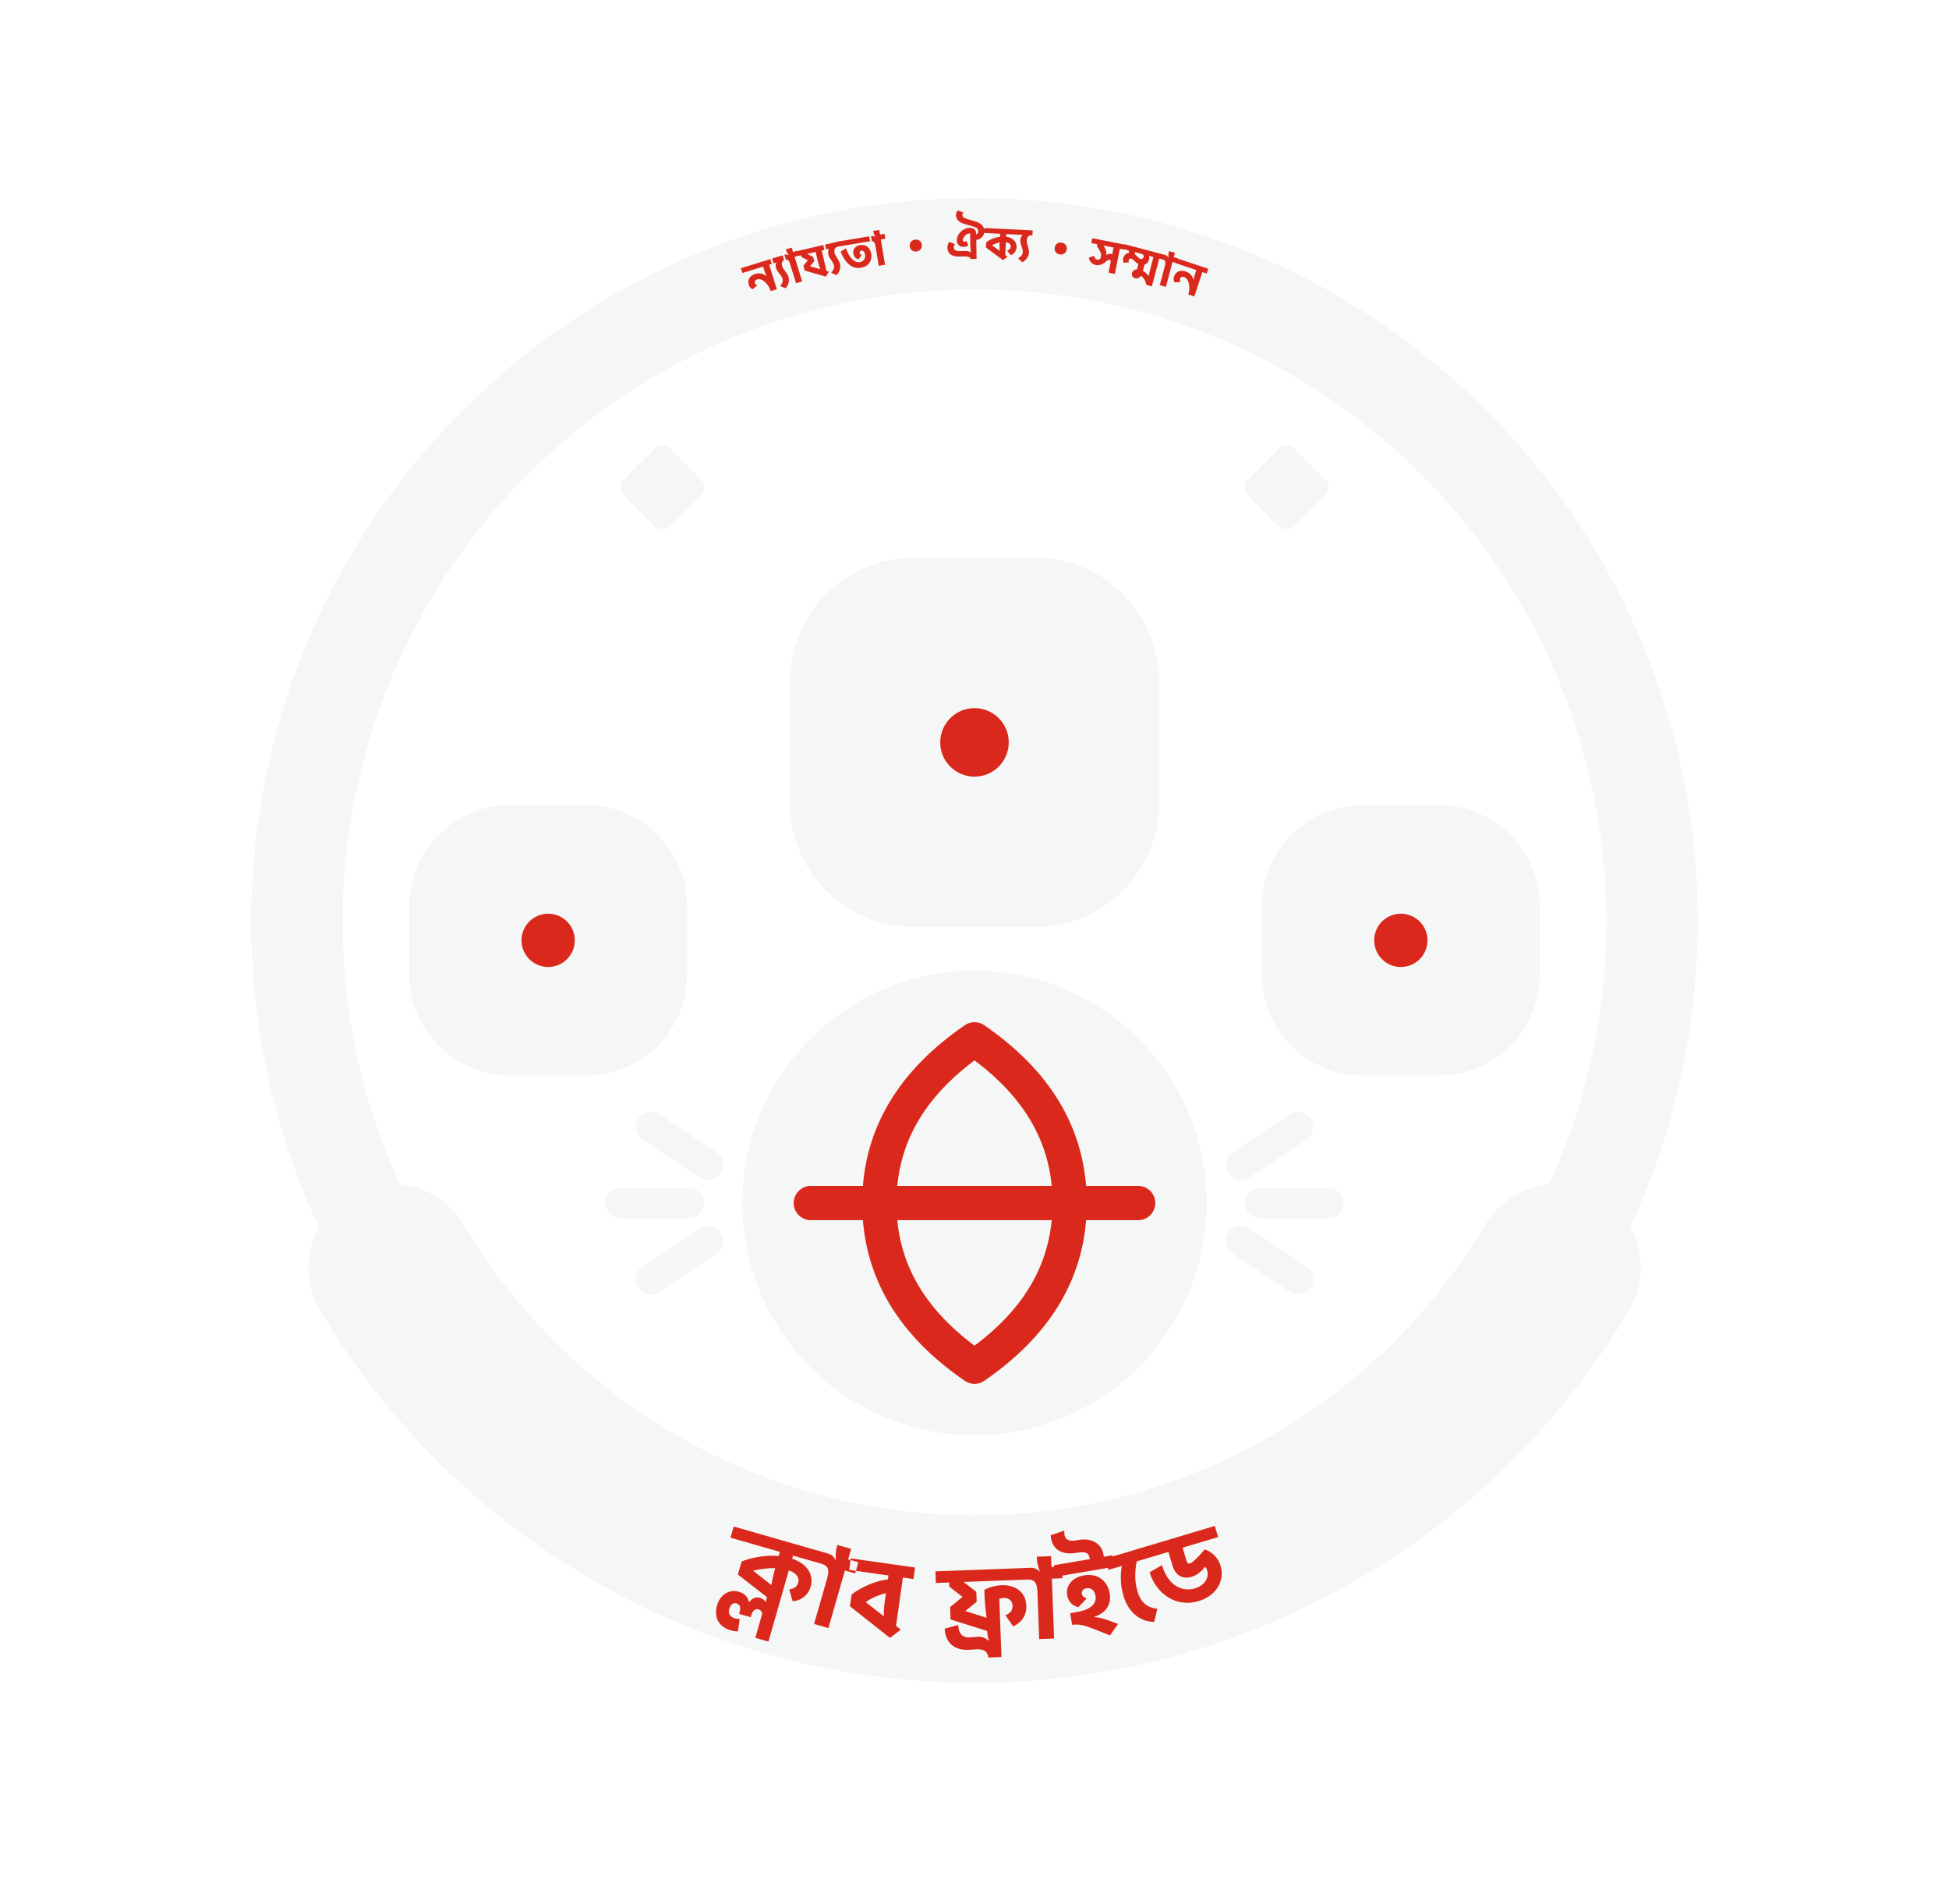
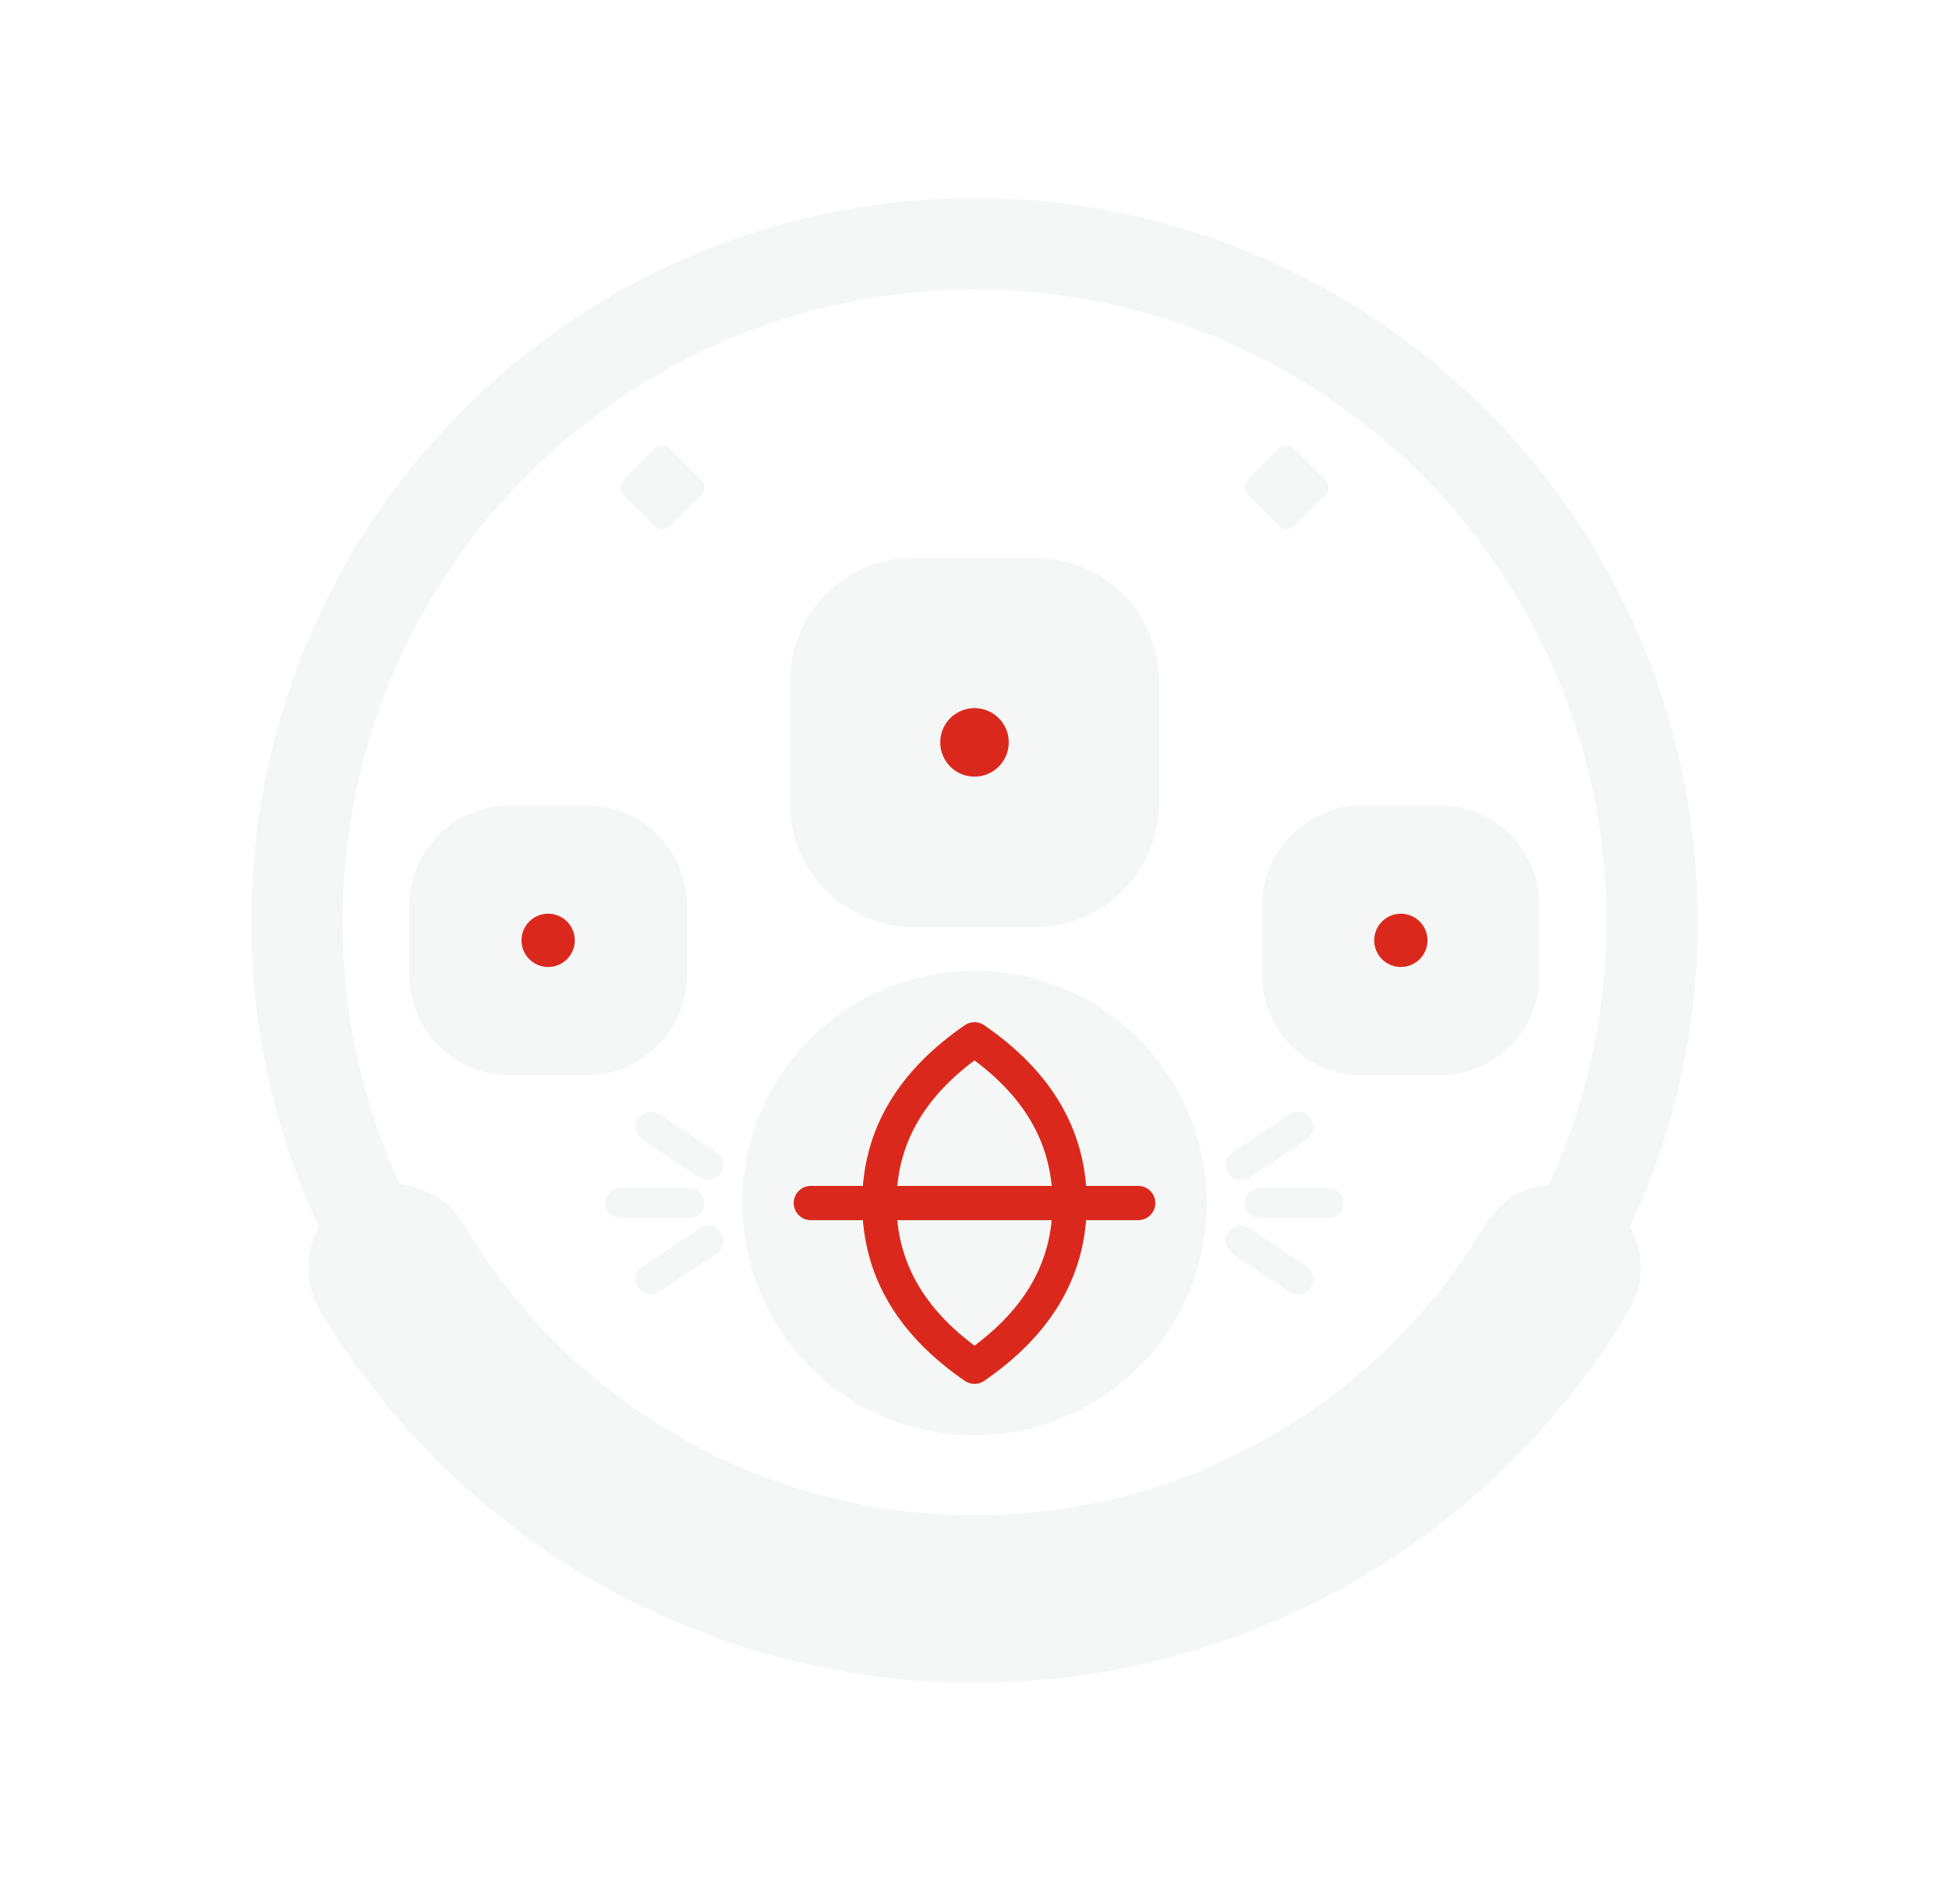
<svg xmlns="http://www.w3.org/2000/svg" viewBox="0 0 512 500" role="img" aria-labelledby="title desc" version="1.1" id="svg15">
  <g stroke="#F4F7F5" stroke-width="13" stroke-linecap="round" stroke-linejoin="round" id="g8">
    <path fill="none" stroke="#F4F7F5" d="M103 333a178 178 0 1 1 306 0" id="path1" />
    <g id="younger-member" aria-label="younger-member">
      <rect x="114" y="218" width="60" height="58" rx="20" fill="#F4F7F5" stroke="#F4F7F5" id="rect1" />
      <circle cx="144" cy="247" r="7" fill="#DA291C" stroke="none" id="circle1" />
    </g>
    <g id="adult-member" aria-label="adult-member">
      <rect x="214" y="153" width="84" height="84" rx="26" fill="#F4F7F5" stroke="#F4F7F5" id="rect2" />
      <circle cx="256" cy="195" r="9" fill="#DA291C" stroke="none" id="circle2" />
    </g>
    <g id="older-member" aria-label="older-member">
      <rect x="338" y="218" width="60" height="58" rx="20" fill="#F4F7F5" stroke="#F4F7F5" id="rect3" />
      <circle cx="368" cy="247" r="7" fill="#DA291C" stroke="none" id="circle3" />
    </g>
    <circle cx="256" cy="316" r="55" fill="#F4F7F5" stroke="#F4F7F5" stroke-width="12" id="circle4" />
    <path fill="none" stroke="#DA291C" stroke-width="9" d="M256 273c-16 11-25 25-25 43s9 32 25 43m0-86c16 11 25 25 25 43s-9 32-25 43m-43-43h86" id="path4" />
    <path fill="none" stroke="#F4F7F5" stroke-width="8" d="M181 316h-18M186 306l-15-10M186 326l-15 10M331 316h18M326 306l15-10M326 326l15 10" id="path5" />
    <path fill="none" stroke="#F4F7F5" d="M103 333a178 178 0 0 0 306 0" id="path6" />
    <path fill="#F4F7F5" stroke="#F4F7F5" stroke-width="6" d="m174 120 8 8-8 8-8-8z" id="path7" />
    <path fill="#F4F7F5" stroke="#F4F7F5" stroke-width="6" d="m338 120 8 8-8 8-8-8z" id="path8" />
  </g>
  <defs id="defs8">
    <path id="motto-arc" d="M103 333a178 178 0 1 1 306 0" />
    <path id="name-arc" d="M103 333a178 178 0 0 0 306 0" />
  </defs>
  <path d="M103 333a178 178 0 1 1 306 0" fill="none" stroke="#F4F7F5" stroke-width="24" stroke-linecap="round" id="path9" />
  <path d="M103 333a178 178 0 0 0 306 0" fill="none" stroke="#F4F7F5" stroke-width="44" stroke-linecap="round" id="path10" />
  <g font-family="Kohinoor Bangla, Bangla Sangam MN, sans-serif" text-anchor="middle" id="g15">
    <g id="text14" style="font-weight:700;font-size:12px;letter-spacing:0" aria-label="ন্যায্যতা•ঐক্য•সম্মান">
-       <path style="fill:#da291c" d="m 198.95,74.938 c -0.279,-0.089 -0.529,-0.288 -0.632,-0.621 -0.142,-0.458 0.123,-0.779 0.604,-0.929 1.375,-0.427 3.012,1.365 3.52,3.004 l 0.021,0.069 1.605,-0.498 -1.998,-6.441 1.146,-0.356 -0.388,-1.249 -8.195,2.542 0.388,1.249 5.444,-1.689 0.277,0.894 c 0.188,0.607 0.416,1.178 0.605,1.584 l -0.042,0.026 c -0.824,-0.712 -1.872,-0.889 -2.926,-0.562 -1.352,0.42 -2.103,1.482 -1.68,2.846 0.188,0.607 0.568,0.98 1.004,1.171 z m 4.988,-5.995 -1.18,0.366 -0.388,-1.249 3.679,-1.141 0.388,1.249 -0.332,0.103 c -0.562,0.174 -0.889,0.778 -0.633,1.604 0.348,1.123 1.275,1.64 1.652,2.855 0.306,0.986 0.027,2.153 -0.757,2.986 l -1.411,-0.58 c 0.654,-0.768 0.773,-1.396 0.606,-1.934 -0.345,-1.112 -1.318,-1.576 -1.688,-2.768 -0.206,-0.665 -0.079,-1.144 0.08,-1.444 z m 2.54,-3.314 c 0.167,0.539 0.435,0.996 0.727,1.37 l -0.08,0.025 c -0.191,-0.129 -0.537,-0.273 -1.064,-0.11 l -0.47,0.146 0.388,1.249 0.046,-0.014 c 0.722,-0.224 1.168,-0.124 1.516,1 l 1.582,5.1 1.605,-0.498 -1.998,-6.441 1.146,-0.356 -0.388,-1.249 -1.146,0.356 -0.363,-1.169 -1.536,0.476 z m 5.605,1.052 2.185,-0.509 0.526,2.256 c 0.15,0.643 0.453,1.681 0.671,2.246 l -0.047,0.011 -2.625,-0.744 1.107,-1.33 -0.256,-1.099 -1.551,-0.785 z m 4.893,5.981 0.769,-1.3 -0.623,-0.188 -1.253,-5.376 1.169,-0.272 -0.297,-1.274 -7.409,1.727 0.297,1.274 0.818,-0.191 0.106,0.456 1.678,0.854 -1.155,1.39 0.302,1.297 z m 0.798,-7.308 -1.204,0.281 -0.297,-1.274 3.751,-0.874 0.297,1.274 -0.339,0.079 c -0.573,0.133 -0.943,0.713 -0.747,1.554 0.267,1.145 1.154,1.727 1.443,2.966 0.234,1.005 -0.128,2.149 -0.97,2.924 l -1.366,-0.68 c 0.707,-0.719 0.871,-1.337 0.743,-1.886 -0.264,-1.134 -1.202,-1.667 -1.485,-2.882 -0.158,-0.678 0.004,-1.147 0.183,-1.435 z m 7.763,2.752 c -0.681,-0.142 -1.239,-0.718 -1.373,-1.523 -0.181,-1.089 0.555,-2.002 1.738,-2.2 1.61,-0.268 2.716,0.752 2.965,2.243 0.315,1.894 -0.776,3.377 -2.693,3.697 -2.509,0.418 -4.239,-1.423 -5.336,-4.208 l 1.393,-0.913 c 0.793,2.277 2.04,3.918 3.685,3.644 1.053,-0.175 1.492,-1.051 1.336,-1.986 -0.11,-0.663 -0.464,-1.103 -0.973,-1.018 -0.296,0.049 -0.511,0.292 -0.46,0.6 0.043,0.26 0.262,0.479 0.574,0.525 z m 3.277,-6.105 0.215,1.29 -9.008,1.5 -0.215,-1.29 z m 0.6,-1.219 c 0.093,0.556 0.296,1.046 0.534,1.456 l -0.083,0.014 c -0.172,-0.154 -0.495,-0.343 -1.04,-0.253 l -0.485,0.081 0.215,1.29 0.047,-0.008 c 0.746,-0.124 1.174,0.036 1.367,1.196 l 0.877,5.267 1.657,-0.276 -1.108,-6.652 1.184,-0.197 -0.215,-1.29 -1.184,0.197 -0.201,-1.207 -1.586,0.264 z" id="path15" />
-       <path style="fill:#da291c" d="m 238.978,64.641 c 0.076,0.873 0.734,1.514 1.738,1.427 0.921,-0.08 1.53,-0.832 1.454,-1.704 -0.076,-0.873 -0.734,-1.514 -1.738,-1.427 -0.921,0.08 -1.53,0.832 -1.454,1.704 z" id="path16" />
-       <path style="fill:#da291c" d="m 254.982,68.03 1.56,-0.022 -0.069,-4.968 c 1.341,-0.199 2.131,-1.254 2.116,-2.346 -0.017,-1.236 -0.797,-2.077 -2.581,-2.604 l -1.892,-0.562 c -0.747,-0.218 -1.303,-0.462 -1.31,-0.978 -0.004,-0.264 0.078,-0.457 0.314,-0.688 l -1.508,-0.591 c -0.283,0.328 -0.494,0.751 -0.486,1.291 0.017,1.224 1.095,1.929 2.228,2.261 l 2.35,0.687 c 0.843,0.24 1.268,0.582 1.277,1.206 0.007,0.468 -0.217,0.759 -0.527,0.907 l -0.003,-0.216 c -0.013,-0.96 -0.514,-1.565 -1.75,-1.548 -1.944,0.027 -3.382,1.871 -3.363,3.239 0.015,1.056 0.661,1.767 1.849,1.75 0.444,-0.006 0.91,-0.145 1.206,-0.413 l -0.544,-1.169 c -0.083,0.097 -0.273,0.232 -0.513,0.235 -0.264,0.004 -0.41,-0.114 -0.414,-0.462 -0.01,-0.684 0.984,-1.718 1.68,-1.728 0.144,-0.002 0.253,0.068 0.256,0.308 l 0.028,2.04 c 0.026,1.86 0.116,2.291 0.193,2.626 l -0.048,6.68e-4 c -0.436,-0.318 -1.013,-0.37 -1.637,-0.361 -0.372,0.005 -0.768,0.035 -1.152,0.04 -1.284,0.018 -1.686,-0.421 -1.693,-0.949 -0.005,-0.384 0.159,-0.674 0.36,-0.869 l -1.533,-0.615 c -0.141,0.182 -0.518,0.751 -0.507,1.519 0.021,1.476 1.101,2.361 2.913,2.336 0.36,-0.005 1.056,-0.027 1.464,-0.032 1.368,-0.019 1.649,0.349 1.738,0.672 z m 9.596,-2.213 c 0.512,-0.143 0.915,-0.52 0.94,-1.035 0.028,-0.563 -0.417,-1.054 -1.277,-1.144 l -0.164,3.332 0.615,0.451 -1.198,0.914 -4.475,-3.308 0.071,-1.438 c 0.982,-0.661 2.187,-1.226 3.6,-1.385 l 0.04,-0.803 -4.183,-0.206 0.064,-1.306 9.313,0.458 -0.064,1.306 -3.512,-0.173 -0.035,0.707 c 1.912,0.214 2.798,1.483 2.737,2.73 -0.048,0.971 -0.615,1.748 -1.498,2.125 z m -3.957,-1.372 1.937,1.405 0.048,0.002 c -0.042,-0.603 -0.024,-1.467 0.007,-2.102 l 0.004,-0.072 c -0.776,0.142 -1.426,0.422 -1.996,0.767 z m 7.993,-2.754 -1.235,-0.061 0.064,-1.306 3.847,0.189 -0.064,1.306 -0.348,-0.017 c -0.587,-0.029 -1.102,0.426 -1.145,1.289 -0.058,1.175 0.636,1.978 0.573,3.248 -0.051,1.031 -0.713,2.031 -1.735,2.546 l -1.127,-1.029 c 0.878,-0.497 1.205,-1.046 1.233,-1.609 0.057,-1.163 -0.698,-1.933 -0.636,-3.179 0.034,-0.695 0.319,-1.102 0.57,-1.33 z" id="path17" />
-       <path style="fill:#da291c" d="m 277.063,65.075 c -0.111,0.869 0.395,1.636 1.395,1.764 0.917,0.117 1.672,-0.487 1.783,-1.356 0.111,-0.869 -0.395,-1.636 -1.395,-1.764 -0.917,-0.117 -1.672,0.487 -1.783,1.356 z" id="path18" />
-       <path style="fill:#da291c" d="m 287.974,69.641 c 0.671,0.133 1.424,-0.086 2.084,-0.579 0.573,-0.425 0.972,-0.897 1.408,-0.811 0.247,0.049 0.368,0.244 0.317,0.503 l -0.567,2.873 1.66,0.328 1.306,-6.616 1.165,0.23 0.253,-1.283 -8.676,-1.713 -0.253,1.283 1.566,0.309 -0.091,0.459 0.357,0.547 c 0.461,0.703 0.877,1.445 0.705,2.316 -0.095,0.483 -0.443,0.818 -0.961,0.715 -0.565,-0.112 -0.719,-0.57 -0.824,-1.031 l -1.385,0.509 c 0.134,0.809 0.677,1.712 1.937,1.96 z m 4.22,-2.787 c -0.13,-0.087 -0.243,-0.134 -0.443,-0.173 -0.412,-0.081 -0.826,0.155 -1.117,0.33 0.021,-0.167 0.032,-0.348 0.02,-0.534 -0.027,-0.421 -0.167,-0.889 -0.47,-1.463 l -0.251,-0.465 0.009,-0.047 2.578,0.509 -0.156,0.789 c -0.035,0.177 -0.142,0.779 -0.172,1.055 z m 7.397,1.141 c -0.545,-0.144 -0.808,-0.747 -1.455,-1.166 0.017,-0.206 0.02,-0.404 -7.8e-4,-0.608 l 1.798,0.475 c 0.441,0.116 0.599,0.456 0.501,0.827 -0.098,0.371 -0.392,0.592 -0.844,0.472 z m 2.167,4.581 c -0.281,-0.533 -0.836,-1.065 -1.524,-1.42 l 0.435,-1.648 c 0.69,-0.215 1.044,-0.804 1.182,-1.326 0.116,-0.441 0.088,-0.759 0.021,-0.975 l 1.137,0.3 -0.778,2.947 c -0.404,1.532 -0.473,2.122 -0.473,2.122 z m 3.943,-4.358 0.334,-1.265 -10.616,-2.802 -0.334,1.265 1.416,0.374 c 0.061,0.19 0.076,0.417 0.053,0.647 -0.778,0.08 -1.286,0.641 -1.482,1.384 -0.129,0.487 -0.035,0.934 0.118,1.198 l 1.381,-0.107 c -0.079,-0.17 -0.129,-0.357 -0.068,-0.589 0.077,-0.29 0.323,-0.473 0.706,-0.372 0.615,0.162 0.945,0.982 1.842,1.392 l -0.356,1.395 c -0.667,0.035 -1.164,0.413 -1.32,1.004 -0.184,0.696 0.243,1.194 0.835,1.35 0.499,0.132 1.089,-0.035 1.525,-0.652 0.796,0.558 1.256,1.448 1.38,2.387 l 1.485,0.392 1.929,-7.31 z m 1.37,-2.133 c -0.144,0.545 -0.16,1.075 -0.11,1.547 l -0.081,-0.021 c -0.093,-0.211 -0.31,-0.516 -0.844,-0.657 l -0.476,-0.126 -0.334,1.265 0.046,0.012 c 0.731,0.193 1.056,0.514 0.756,1.652 l -1.363,5.163 1.624,0.429 1.721,-6.521 1.16,0.306 0.334,-1.265 -1.16,-0.306 0.312,-1.183 -1.555,-0.41 z m 3.108,7.967 c -0.175,-0.235 -0.263,-0.542 -0.153,-0.873 0.151,-0.456 0.553,-0.562 1.032,-0.404 1.367,0.454 1.655,2.863 1.114,4.491 l -0.023,0.068 1.594,0.529 2.124,-6.401 1.139,0.378 0.412,-1.241 -8.143,-2.702 -0.412,1.241 5.41,1.795 -0.295,0.888 c -0.2,0.604 -0.348,1.2 -0.43,1.64 l -0.049,-0.004 c -0.256,-1.058 -1.004,-1.813 -2.052,-2.16 -1.344,-0.446 -2.573,-0.019 -3.023,1.336 -0.2,0.604 -0.109,1.127 0.135,1.537 z" id="path19" />
+       <path style="fill:#f4f7f5" d="m 198.95,74.938 c -0.279,-0.089 -0.529,-0.288 -0.632,-0.621 -0.142,-0.458 0.123,-0.779 0.604,-0.929 1.375,-0.427 3.012,1.365 3.52,3.004 l 0.021,0.069 1.605,-0.498 -1.998,-6.441 1.146,-0.356 -0.388,-1.249 -8.195,2.542 0.388,1.249 5.444,-1.689 0.277,0.894 c 0.188,0.607 0.416,1.178 0.605,1.584 l -0.042,0.026 c -0.824,-0.712 -1.872,-0.889 -2.926,-0.562 -1.352,0.42 -2.103,1.482 -1.68,2.846 0.188,0.607 0.568,0.98 1.004,1.171 z m 4.988,-5.995 -1.18,0.366 -0.388,-1.249 3.679,-1.141 0.388,1.249 -0.332,0.103 c -0.562,0.174 -0.889,0.778 -0.633,1.604 0.348,1.123 1.275,1.64 1.652,2.855 0.306,0.986 0.027,2.153 -0.757,2.986 l -1.411,-0.58 c 0.654,-0.768 0.773,-1.396 0.606,-1.934 -0.345,-1.112 -1.318,-1.576 -1.688,-2.768 -0.206,-0.665 -0.079,-1.144 0.08,-1.444 z m 2.54,-3.314 c 0.167,0.539 0.435,0.996 0.727,1.37 l -0.08,0.025 c -0.191,-0.129 -0.537,-0.273 -1.064,-0.11 l -0.47,0.146 0.388,1.249 0.046,-0.014 c 0.722,-0.224 1.168,-0.124 1.516,1 l 1.582,5.1 1.605,-0.498 -1.998,-6.441 1.146,-0.356 -0.388,-1.249 -1.146,0.356 -0.363,-1.169 -1.536,0.476 z m 5.605,1.052 2.185,-0.509 0.526,2.256 c 0.15,0.643 0.453,1.681 0.671,2.246 l -0.047,0.011 -2.625,-0.744 1.107,-1.33 -0.256,-1.099 -1.551,-0.785 z m 4.893,5.981 0.769,-1.3 -0.623,-0.188 -1.253,-5.376 1.169,-0.272 -0.297,-1.274 -7.409,1.727 0.297,1.274 0.818,-0.191 0.106,0.456 1.678,0.854 -1.155,1.39 0.302,1.297 z m 0.798,-7.308 -1.204,0.281 -0.297,-1.274 3.751,-0.874 0.297,1.274 -0.339,0.079 c -0.573,0.133 -0.943,0.713 -0.747,1.554 0.267,1.145 1.154,1.727 1.443,2.966 0.234,1.005 -0.128,2.149 -0.97,2.924 l -1.366,-0.68 c 0.707,-0.719 0.871,-1.337 0.743,-1.886 -0.264,-1.134 -1.202,-1.667 -1.485,-2.882 -0.158,-0.678 0.004,-1.147 0.183,-1.435 z m 7.763,2.752 c -0.681,-0.142 -1.239,-0.718 -1.373,-1.523 -0.181,-1.089 0.555,-2.002 1.738,-2.2 1.61,-0.268 2.716,0.752 2.965,2.243 0.315,1.894 -0.776,3.377 -2.693,3.697 -2.509,0.418 -4.239,-1.423 -5.336,-4.208 l 1.393,-0.913 c 0.793,2.277 2.04,3.918 3.685,3.644 1.053,-0.175 1.492,-1.051 1.336,-1.986 -0.11,-0.663 -0.464,-1.103 -0.973,-1.018 -0.296,0.049 -0.511,0.292 -0.46,0.6 0.043,0.26 0.262,0.479 0.574,0.525 z m 3.277,-6.105 0.215,1.29 -9.008,1.5 -0.215,-1.29 z m 0.6,-1.219 c 0.093,0.556 0.296,1.046 0.534,1.456 l -0.083,0.014 c -0.172,-0.154 -0.495,-0.343 -1.04,-0.253 l -0.485,0.081 0.215,1.29 0.047,-0.008 c 0.746,-0.124 1.174,0.036 1.367,1.196 l 0.877,5.267 1.657,-0.276 -1.108,-6.652 1.184,-0.197 -0.215,-1.29 -1.184,0.197 -0.201,-1.207 -1.586,0.264 z" id="path15" />
+       <path style="fill:#f4f7f5" d="m 238.978,64.641 c 0.076,0.873 0.734,1.514 1.738,1.427 0.921,-0.08 1.53,-0.832 1.454,-1.704 -0.076,-0.873 -0.734,-1.514 -1.738,-1.427 -0.921,0.08 -1.53,0.832 -1.454,1.704 z" id="path16" />
+       <path style="fill:#f4f7f5" d="m 254.982,68.03 1.56,-0.022 -0.069,-4.968 c 1.341,-0.199 2.131,-1.254 2.116,-2.346 -0.017,-1.236 -0.797,-2.077 -2.581,-2.604 l -1.892,-0.562 c -0.747,-0.218 -1.303,-0.462 -1.31,-0.978 -0.004,-0.264 0.078,-0.457 0.314,-0.688 l -1.508,-0.591 c -0.283,0.328 -0.494,0.751 -0.486,1.291 0.017,1.224 1.095,1.929 2.228,2.261 l 2.35,0.687 c 0.843,0.24 1.268,0.582 1.277,1.206 0.007,0.468 -0.217,0.759 -0.527,0.907 l -0.003,-0.216 c -0.013,-0.96 -0.514,-1.565 -1.75,-1.548 -1.944,0.027 -3.382,1.871 -3.363,3.239 0.015,1.056 0.661,1.767 1.849,1.75 0.444,-0.006 0.91,-0.145 1.206,-0.413 l -0.544,-1.169 c -0.083,0.097 -0.273,0.232 -0.513,0.235 -0.264,0.004 -0.41,-0.114 -0.414,-0.462 -0.01,-0.684 0.984,-1.718 1.68,-1.728 0.144,-0.002 0.253,0.068 0.256,0.308 l 0.028,2.04 c 0.026,1.86 0.116,2.291 0.193,2.626 l -0.048,6.68e-4 c -0.436,-0.318 -1.013,-0.37 -1.637,-0.361 -0.372,0.005 -0.768,0.035 -1.152,0.04 -1.284,0.018 -1.686,-0.421 -1.693,-0.949 -0.005,-0.384 0.159,-0.674 0.36,-0.869 l -1.533,-0.615 c -0.141,0.182 -0.518,0.751 -0.507,1.519 0.021,1.476 1.101,2.361 2.913,2.336 0.36,-0.005 1.056,-0.027 1.464,-0.032 1.368,-0.019 1.649,0.349 1.738,0.672 z m 9.596,-2.213 c 0.512,-0.143 0.915,-0.52 0.94,-1.035 0.028,-0.563 -0.417,-1.054 -1.277,-1.144 l -0.164,3.332 0.615,0.451 -1.198,0.914 -4.475,-3.308 0.071,-1.438 c 0.982,-0.661 2.187,-1.226 3.6,-1.385 l 0.04,-0.803 -4.183,-0.206 0.064,-1.306 9.313,0.458 -0.064,1.306 -3.512,-0.173 -0.035,0.707 c 1.912,0.214 2.798,1.483 2.737,2.73 -0.048,0.971 -0.615,1.748 -1.498,2.125 z m -3.957,-1.372 1.937,1.405 0.048,0.002 c -0.042,-0.603 -0.024,-1.467 0.007,-2.102 l 0.004,-0.072 c -0.776,0.142 -1.426,0.422 -1.996,0.767 z m 7.993,-2.754 -1.235,-0.061 0.064,-1.306 3.847,0.189 -0.064,1.306 -0.348,-0.017 c -0.587,-0.029 -1.102,0.426 -1.145,1.289 -0.058,1.175 0.636,1.978 0.573,3.248 -0.051,1.031 -0.713,2.031 -1.735,2.546 l -1.127,-1.029 c 0.878,-0.497 1.205,-1.046 1.233,-1.609 0.057,-1.163 -0.698,-1.933 -0.636,-3.179 0.034,-0.695 0.319,-1.102 0.57,-1.33 z" id="path17" />
+       <path style="fill:#f4f7f5" d="m 277.063,65.075 c -0.111,0.869 0.395,1.636 1.395,1.764 0.917,0.117 1.672,-0.487 1.783,-1.356 0.111,-0.869 -0.395,-1.636 -1.395,-1.764 -0.917,-0.117 -1.672,0.487 -1.783,1.356 z" id="path18" />
+       <path style="fill:#f4f7f5" d="m 287.974,69.641 c 0.671,0.133 1.424,-0.086 2.084,-0.579 0.573,-0.425 0.972,-0.897 1.408,-0.811 0.247,0.049 0.368,0.244 0.317,0.503 l -0.567,2.873 1.66,0.328 1.306,-6.616 1.165,0.23 0.253,-1.283 -8.676,-1.713 -0.253,1.283 1.566,0.309 -0.091,0.459 0.357,0.547 c 0.461,0.703 0.877,1.445 0.705,2.316 -0.095,0.483 -0.443,0.818 -0.961,0.715 -0.565,-0.112 -0.719,-0.57 -0.824,-1.031 l -1.385,0.509 c 0.134,0.809 0.677,1.712 1.937,1.96 z m 4.22,-2.787 c -0.13,-0.087 -0.243,-0.134 -0.443,-0.173 -0.412,-0.081 -0.826,0.155 -1.117,0.33 0.021,-0.167 0.032,-0.348 0.02,-0.534 -0.027,-0.421 -0.167,-0.889 -0.47,-1.463 l -0.251,-0.465 0.009,-0.047 2.578,0.509 -0.156,0.789 c -0.035,0.177 -0.142,0.779 -0.172,1.055 z m 7.397,1.141 c -0.545,-0.144 -0.808,-0.747 -1.455,-1.166 0.017,-0.206 0.02,-0.404 -7.8e-4,-0.608 l 1.798,0.475 c 0.441,0.116 0.599,0.456 0.501,0.827 -0.098,0.371 -0.392,0.592 -0.844,0.472 z m 2.167,4.581 c -0.281,-0.533 -0.836,-1.065 -1.524,-1.42 l 0.435,-1.648 c 0.69,-0.215 1.044,-0.804 1.182,-1.326 0.116,-0.441 0.088,-0.759 0.021,-0.975 l 1.137,0.3 -0.778,2.947 c -0.404,1.532 -0.473,2.122 -0.473,2.122 z m 3.943,-4.358 0.334,-1.265 -10.616,-2.802 -0.334,1.265 1.416,0.374 c 0.061,0.19 0.076,0.417 0.053,0.647 -0.778,0.08 -1.286,0.641 -1.482,1.384 -0.129,0.487 -0.035,0.934 0.118,1.198 l 1.381,-0.107 c -0.079,-0.17 -0.129,-0.357 -0.068,-0.589 0.077,-0.29 0.323,-0.473 0.706,-0.372 0.615,0.162 0.945,0.982 1.842,1.392 l -0.356,1.395 c -0.667,0.035 -1.164,0.413 -1.32,1.004 -0.184,0.696 0.243,1.194 0.835,1.35 0.499,0.132 1.089,-0.035 1.525,-0.652 0.796,0.558 1.256,1.448 1.38,2.387 l 1.485,0.392 1.929,-7.31 z m 1.37,-2.133 c -0.144,0.545 -0.16,1.075 -0.11,1.547 l -0.081,-0.021 c -0.093,-0.211 -0.31,-0.516 -0.844,-0.657 l -0.476,-0.126 -0.334,1.265 0.046,0.012 c 0.731,0.193 1.056,0.514 0.756,1.652 l -1.363,5.163 1.624,0.429 1.721,-6.521 1.16,0.306 0.334,-1.265 -1.16,-0.306 0.312,-1.183 -1.555,-0.41 z m 3.108,7.967 c -0.175,-0.235 -0.263,-0.542 -0.153,-0.873 0.151,-0.456 0.553,-0.562 1.032,-0.404 1.367,0.454 1.655,2.863 1.114,4.491 l -0.023,0.068 1.594,0.529 2.124,-6.401 1.139,0.378 0.412,-1.241 -8.143,-2.702 -0.412,1.241 5.41,1.795 -0.295,0.888 c -0.2,0.604 -0.348,1.2 -0.43,1.64 l -0.049,-0.004 c -0.256,-1.058 -1.004,-1.813 -2.052,-2.16 -1.344,-0.446 -2.573,-0.019 -3.023,1.336 -0.2,0.604 -0.109,1.127 0.135,1.537 z" id="path19" />
    </g>
-     <path d="m 216.578,410.974 0.841,-2.934 -24.683,-7.073 -0.841,2.934 12.974,3.718 -0.309,1.077 c -3.673,-0.295 -7.493,0.533 -9.739,1.462 l -0.98,3.418 7.645,5.948 -0.347,1.211 -0.081,-0.023 c -0.207,-0.292 -0.538,-0.766 -1.426,-1.02 -1.184,-0.339 -2.169,0.252 -2.797,1.121 l -0.108,-0.031 c -0.192,-0.958 -0.783,-2.147 -2.667,-2.687 -2.342,-0.671 -4.823,0.569 -5.695,3.611 -0.872,3.042 0.346,5.604 3.63,6.545 0.646,0.185 1.342,0.297 1.888,0.221 l 0.429,-3.227 c -0.381,0.007 -0.861,-0.043 -1.265,-0.159 -0.969,-0.278 -1.895,-1.009 -1.479,-2.463 0.339,-1.184 1.097,-1.695 1.905,-1.464 0.807,0.231 1.211,0.959 0.841,2.251 l -0.147,0.511 3.042,0.872 0.147,-0.511 c 0.332,-1.157 1.013,-1.807 1.901,-1.552 0.646,0.185 0.899,0.724 0.972,1.181 l -1.805,6.299 3.445,0.987 5.36,-18.707 c 1.961,0.678 2.837,1.891 2.459,3.21 -0.324,1.131 -1.247,1.711 -2.363,1.74 l 0.898,3.17 c 2.358,-0.198 4.12,-1.674 4.776,-3.962 0.656,-2.288 -0.215,-5.654 -4.891,-7.227 l 0.231,-0.807 z m -13.927,5.301 -0.135,-0.039 -4.686,-3.673 c 1.923,-0.41 3.931,-0.709 5.812,-0.665 l -0.069,0.242 c -0.37,1.292 -0.725,2.938 -0.922,4.134 z m 17.254,-10.202 c -0.362,1.265 -0.425,2.5 -0.334,3.604 l -0.188,-0.054 c -0.207,-0.496 -0.699,-1.22 -1.937,-1.575 l -1.104,-0.316 -0.841,2.934 0.108,0.031 c 1.696,0.486 2.437,1.252 1.682,3.89 l -3.432,11.978 3.768,1.08 4.335,-15.127 2.692,0.771 0.841,-2.934 -2.692,-0.771 0.787,-2.746 -3.607,-1.034 z m 13.492,7.754 -10.312,-1.471 0.431,-3.021 16.881,2.409 -0.431,3.021 -2.772,-0.396 -1.812,12.695 1.244,0.998 -2.827,2.17 -10.523,-8.318 0.439,-3.077 c 1.406,-1.129 5.187,-3.446 9.535,-3.985 z m -0.664,4.657 c -2.396,0.535 -4.577,1.751 -5.286,2.357 l 4.653,3.662 0.111,0.016 c -0.123,-0.725 0.043,-2.681 0.284,-4.372 z m 26.91,16.889 3.442,-0.129 -0.572,-15.277 c 0.332,-0.124 0.72,-0.223 1.084,-0.237 1.315,-0.049 2.35,0.641 2.404,2.095 0.054,1.455 -1.068,2.169 -1.899,2.425 l 2.044,2.95 c 1.598,-0.732 3.585,-2.292 3.466,-5.454 -0.136,-3.637 -2.98,-5.492 -6.449,-5.362 -1.763,0.066 -3.536,0.609 -4.577,1.236 l 0.069,1.847 c 0.058,1.539 0.292,4.052 0.54,5.444 l -0.112,0.004 -5.502,-1.755 2.992,-2.41 -0.099,-2.63 -3.203,-2.486 -0.004,-0.112 17.46,-0.654 -0.114,-3.05 -24.875,0.932 0.114,3.05 3.498,-0.131 0.041,1.091 3.463,2.7 -3.262,2.672 0.122,3.246 9.612,3.03 c 0.058,0.81 0.209,1.841 0.459,2.533 l -0.112,0.004 c -0.929,-0.862 -1.889,-1.05 -2.868,-1.013 -0.923,0.035 -1.088,0.125 -2.151,0.165 -2.378,0.089 -2.867,-1.742 -2.924,-3.253 l -3.551,0.946 c 0.11,2.938 1.784,5.733 6.233,5.567 1.147,-0.043 1.089,-0.097 2.152,-0.137 2.015,-0.075 2.851,0.566 3.079,2.154 z m 12.72,-26.198 c 0.049,1.315 0.374,2.508 0.805,3.528 l -0.196,0.007 c -0.351,-0.407 -1.044,-0.942 -2.331,-0.893 l -1.147,0.043 0.114,3.05 0.112,-0.004 c 1.763,-0.066 2.706,0.431 2.809,3.173 l 0.466,12.451 3.917,-0.147 -0.589,-15.725 2.798,-0.105 -0.114,-3.05 -2.798,0.105 -0.107,-2.854 -3.749,0.14 z m 7.984,9.81 c 0.267,1.573 1.247,2.827 2.952,3.162 l 2.216,-2.336 c -0.792,-0.149 -1.203,-0.562 -1.302,-1.142 -0.131,-0.773 0.368,-1.341 1.169,-1.477 1.297,-0.221 2.179,0.624 2.409,1.976 0.371,2.181 -1.475,3.687 -4.787,4.25 l -1.877,0.319 0.516,3.036 c 2.655,-0.253 3.444,0.21 9.961,2.794 l 2.103,-2.999 -2.185,-0.821 c -2,-0.739 -2.852,-0.907 -3.999,-0.968 l -0.019,-0.11 c 2.612,-0.842 4.566,-2.878 4.012,-6.135 -0.563,-3.312 -3.207,-5.334 -6.685,-4.743 -3.312,0.563 -4.884,2.847 -4.485,5.193 z m -4.323,-15.738 c 0.019,0.281 0.039,0.561 0.086,0.838 0.404,2.374 2.197,4.568 6.862,3.775 l 0.248,-0.042 c 1.794,-0.305 2.78,-0.018 3.034,1.472 0.014,0.083 0.028,0.166 0.042,0.248 l -9.441,1.605 0.512,3.009 15.348,-2.609 -0.512,-3.009 -2.236,0.38 c -5.5e-4,-0.17 -0.029,-0.336 -0.057,-0.502 -0.554,-3.257 -3.481,-4.435 -6.489,-3.924 l -0.828,0.141 c -2.153,0.366 -2.787,-0.52 -2.956,-1.514 -0.061,-0.359 -0.067,-0.727 -0.04,-1.072 z m 28.01,19.325 c -2.561,-0.258 -4.327,-1.571 -5.2,-4.495 -0.89,-2.978 -0.645,-5.681 -0.238,-7.936 l 1.932,-0.577 -0.874,-2.924 -9.336,2.789 0.874,2.924 3.515,-1.05 c -0.416,2.228 -0.432,5.009 0.417,7.853 1.387,4.641 4.578,6.815 8.075,6.88 z m 15.971,-18.828 -0.874,-2.924 -20.551,6.139 0.874,2.924 7.485,-2.236 1.066,3.568 c 0.737,2.468 2.514,3.72 5.063,2.959 1.583,-0.473 2.845,-1.727 3.503,-2.654 0.257,0.274 0.45,0.625 0.562,1.001 0.537,1.798 -0.584,3.915 -3.267,4.716 -2.978,0.89 -6.897,-0.394 -8.605,-6.109 l -3.274,1.855 c 1.745,5.645 6.943,9.352 12.873,7.58 4.856,-1.451 6.915,-5.514 5.777,-9.324 -0.657,-2.2 -2.476,-3.79 -4.19,-4.242 -1.292,1.643 -3.094,3.437 -3.818,3.654 -0.376,0.112 -0.719,0.039 -0.935,-0.685 l -1.026,-3.434 z" id="text15" style="font-weight:800;font-size:28px;letter-spacing:0;fill:#da291c" aria-label="ক্লাব ফ্রাইডে" />
+     <path d="m 216.578,410.974 0.841,-2.934 -24.683,-7.073 -0.841,2.934 12.974,3.718 -0.309,1.077 c -3.673,-0.295 -7.493,0.533 -9.739,1.462 l -0.98,3.418 7.645,5.948 -0.347,1.211 -0.081,-0.023 c -0.207,-0.292 -0.538,-0.766 -1.426,-1.02 -1.184,-0.339 -2.169,0.252 -2.797,1.121 l -0.108,-0.031 c -0.192,-0.958 -0.783,-2.147 -2.667,-2.687 -2.342,-0.671 -4.823,0.569 -5.695,3.611 -0.872,3.042 0.346,5.604 3.63,6.545 0.646,0.185 1.342,0.297 1.888,0.221 l 0.429,-3.227 c -0.381,0.007 -0.861,-0.043 -1.265,-0.159 -0.969,-0.278 -1.895,-1.009 -1.479,-2.463 0.339,-1.184 1.097,-1.695 1.905,-1.464 0.807,0.231 1.211,0.959 0.841,2.251 l -0.147,0.511 3.042,0.872 0.147,-0.511 c 0.332,-1.157 1.013,-1.807 1.901,-1.552 0.646,0.185 0.899,0.724 0.972,1.181 l -1.805,6.299 3.445,0.987 5.36,-18.707 c 1.961,0.678 2.837,1.891 2.459,3.21 -0.324,1.131 -1.247,1.711 -2.363,1.74 l 0.898,3.17 c 2.358,-0.198 4.12,-1.674 4.776,-3.962 0.656,-2.288 -0.215,-5.654 -4.891,-7.227 l 0.231,-0.807 z m -13.927,5.301 -0.135,-0.039 -4.686,-3.673 c 1.923,-0.41 3.931,-0.709 5.812,-0.665 l -0.069,0.242 c -0.37,1.292 -0.725,2.938 -0.922,4.134 z m 17.254,-10.202 c -0.362,1.265 -0.425,2.5 -0.334,3.604 l -0.188,-0.054 c -0.207,-0.496 -0.699,-1.22 -1.937,-1.575 l -1.104,-0.316 -0.841,2.934 0.108,0.031 c 1.696,0.486 2.437,1.252 1.682,3.89 l -3.432,11.978 3.768,1.08 4.335,-15.127 2.692,0.771 0.841,-2.934 -2.692,-0.771 0.787,-2.746 -3.607,-1.034 z m 13.492,7.754 -10.312,-1.471 0.431,-3.021 16.881,2.409 -0.431,3.021 -2.772,-0.396 -1.812,12.695 1.244,0.998 -2.827,2.17 -10.523,-8.318 0.439,-3.077 c 1.406,-1.129 5.187,-3.446 9.535,-3.985 z m -0.664,4.657 c -2.396,0.535 -4.577,1.751 -5.286,2.357 l 4.653,3.662 0.111,0.016 c -0.123,-0.725 0.043,-2.681 0.284,-4.372 z m 26.91,16.889 3.442,-0.129 -0.572,-15.277 c 0.332,-0.124 0.72,-0.223 1.084,-0.237 1.315,-0.049 2.35,0.641 2.404,2.095 0.054,1.455 -1.068,2.169 -1.899,2.425 l 2.044,2.95 c 1.598,-0.732 3.585,-2.292 3.466,-5.454 -0.136,-3.637 -2.98,-5.492 -6.449,-5.362 -1.763,0.066 -3.536,0.609 -4.577,1.236 l 0.069,1.847 c 0.058,1.539 0.292,4.052 0.54,5.444 l -0.112,0.004 -5.502,-1.755 2.992,-2.41 -0.099,-2.63 -3.203,-2.486 -0.004,-0.112 17.46,-0.654 -0.114,-3.05 -24.875,0.932 0.114,3.05 3.498,-0.131 0.041,1.091 3.463,2.7 -3.262,2.672 0.122,3.246 9.612,3.03 c 0.058,0.81 0.209,1.841 0.459,2.533 l -0.112,0.004 c -0.929,-0.862 -1.889,-1.05 -2.868,-1.013 -0.923,0.035 -1.088,0.125 -2.151,0.165 -2.378,0.089 -2.867,-1.742 -2.924,-3.253 l -3.551,0.946 c 0.11,2.938 1.784,5.733 6.233,5.567 1.147,-0.043 1.089,-0.097 2.152,-0.137 2.015,-0.075 2.851,0.566 3.079,2.154 z m 12.72,-26.198 c 0.049,1.315 0.374,2.508 0.805,3.528 l -0.196,0.007 c -0.351,-0.407 -1.044,-0.942 -2.331,-0.893 l -1.147,0.043 0.114,3.05 0.112,-0.004 c 1.763,-0.066 2.706,0.431 2.809,3.173 l 0.466,12.451 3.917,-0.147 -0.589,-15.725 2.798,-0.105 -0.114,-3.05 -2.798,0.105 -0.107,-2.854 -3.749,0.14 z m 7.984,9.81 c 0.267,1.573 1.247,2.827 2.952,3.162 l 2.216,-2.336 c -0.792,-0.149 -1.203,-0.562 -1.302,-1.142 -0.131,-0.773 0.368,-1.341 1.169,-1.477 1.297,-0.221 2.179,0.624 2.409,1.976 0.371,2.181 -1.475,3.687 -4.787,4.25 l -1.877,0.319 0.516,3.036 c 2.655,-0.253 3.444,0.21 9.961,2.794 l 2.103,-2.999 -2.185,-0.821 c -2,-0.739 -2.852,-0.907 -3.999,-0.968 l -0.019,-0.11 c 2.612,-0.842 4.566,-2.878 4.012,-6.135 -0.563,-3.312 -3.207,-5.334 -6.685,-4.743 -3.312,0.563 -4.884,2.847 -4.485,5.193 z m -4.323,-15.738 c 0.019,0.281 0.039,0.561 0.086,0.838 0.404,2.374 2.197,4.568 6.862,3.775 l 0.248,-0.042 c 1.794,-0.305 2.78,-0.018 3.034,1.472 0.014,0.083 0.028,0.166 0.042,0.248 l -9.441,1.605 0.512,3.009 15.348,-2.609 -0.512,-3.009 -2.236,0.38 c -5.5e-4,-0.17 -0.029,-0.336 -0.057,-0.502 -0.554,-3.257 -3.481,-4.435 -6.489,-3.924 l -0.828,0.141 c -2.153,0.366 -2.787,-0.52 -2.956,-1.514 -0.061,-0.359 -0.067,-0.727 -0.04,-1.072 z m 28.01,19.325 c -2.561,-0.258 -4.327,-1.571 -5.2,-4.495 -0.89,-2.978 -0.645,-5.681 -0.238,-7.936 l 1.932,-0.577 -0.874,-2.924 -9.336,2.789 0.874,2.924 3.515,-1.05 c -0.416,2.228 -0.432,5.009 0.417,7.853 1.387,4.641 4.578,6.815 8.075,6.88 z m 15.971,-18.828 -0.874,-2.924 -20.551,6.139 0.874,2.924 7.485,-2.236 1.066,3.568 c 0.737,2.468 2.514,3.72 5.063,2.959 1.583,-0.473 2.845,-1.727 3.503,-2.654 0.257,0.274 0.45,0.625 0.562,1.001 0.537,1.798 -0.584,3.915 -3.267,4.716 -2.978,0.89 -6.897,-0.394 -8.605,-6.109 l -3.274,1.855 c 1.745,5.645 6.943,9.352 12.873,7.58 4.856,-1.451 6.915,-5.514 5.777,-9.324 -0.657,-2.2 -2.476,-3.79 -4.19,-4.242 -1.292,1.643 -3.094,3.437 -3.818,3.654 -0.376,0.112 -0.719,0.039 -0.935,-0.685 l -1.026,-3.434 z" id="text15" style="font-weight:800;font-size:28px;letter-spacing:0;fill:#f4f7f5" aria-label="ক্লাব ফ্রাইডে" />
  </g>
</svg>
